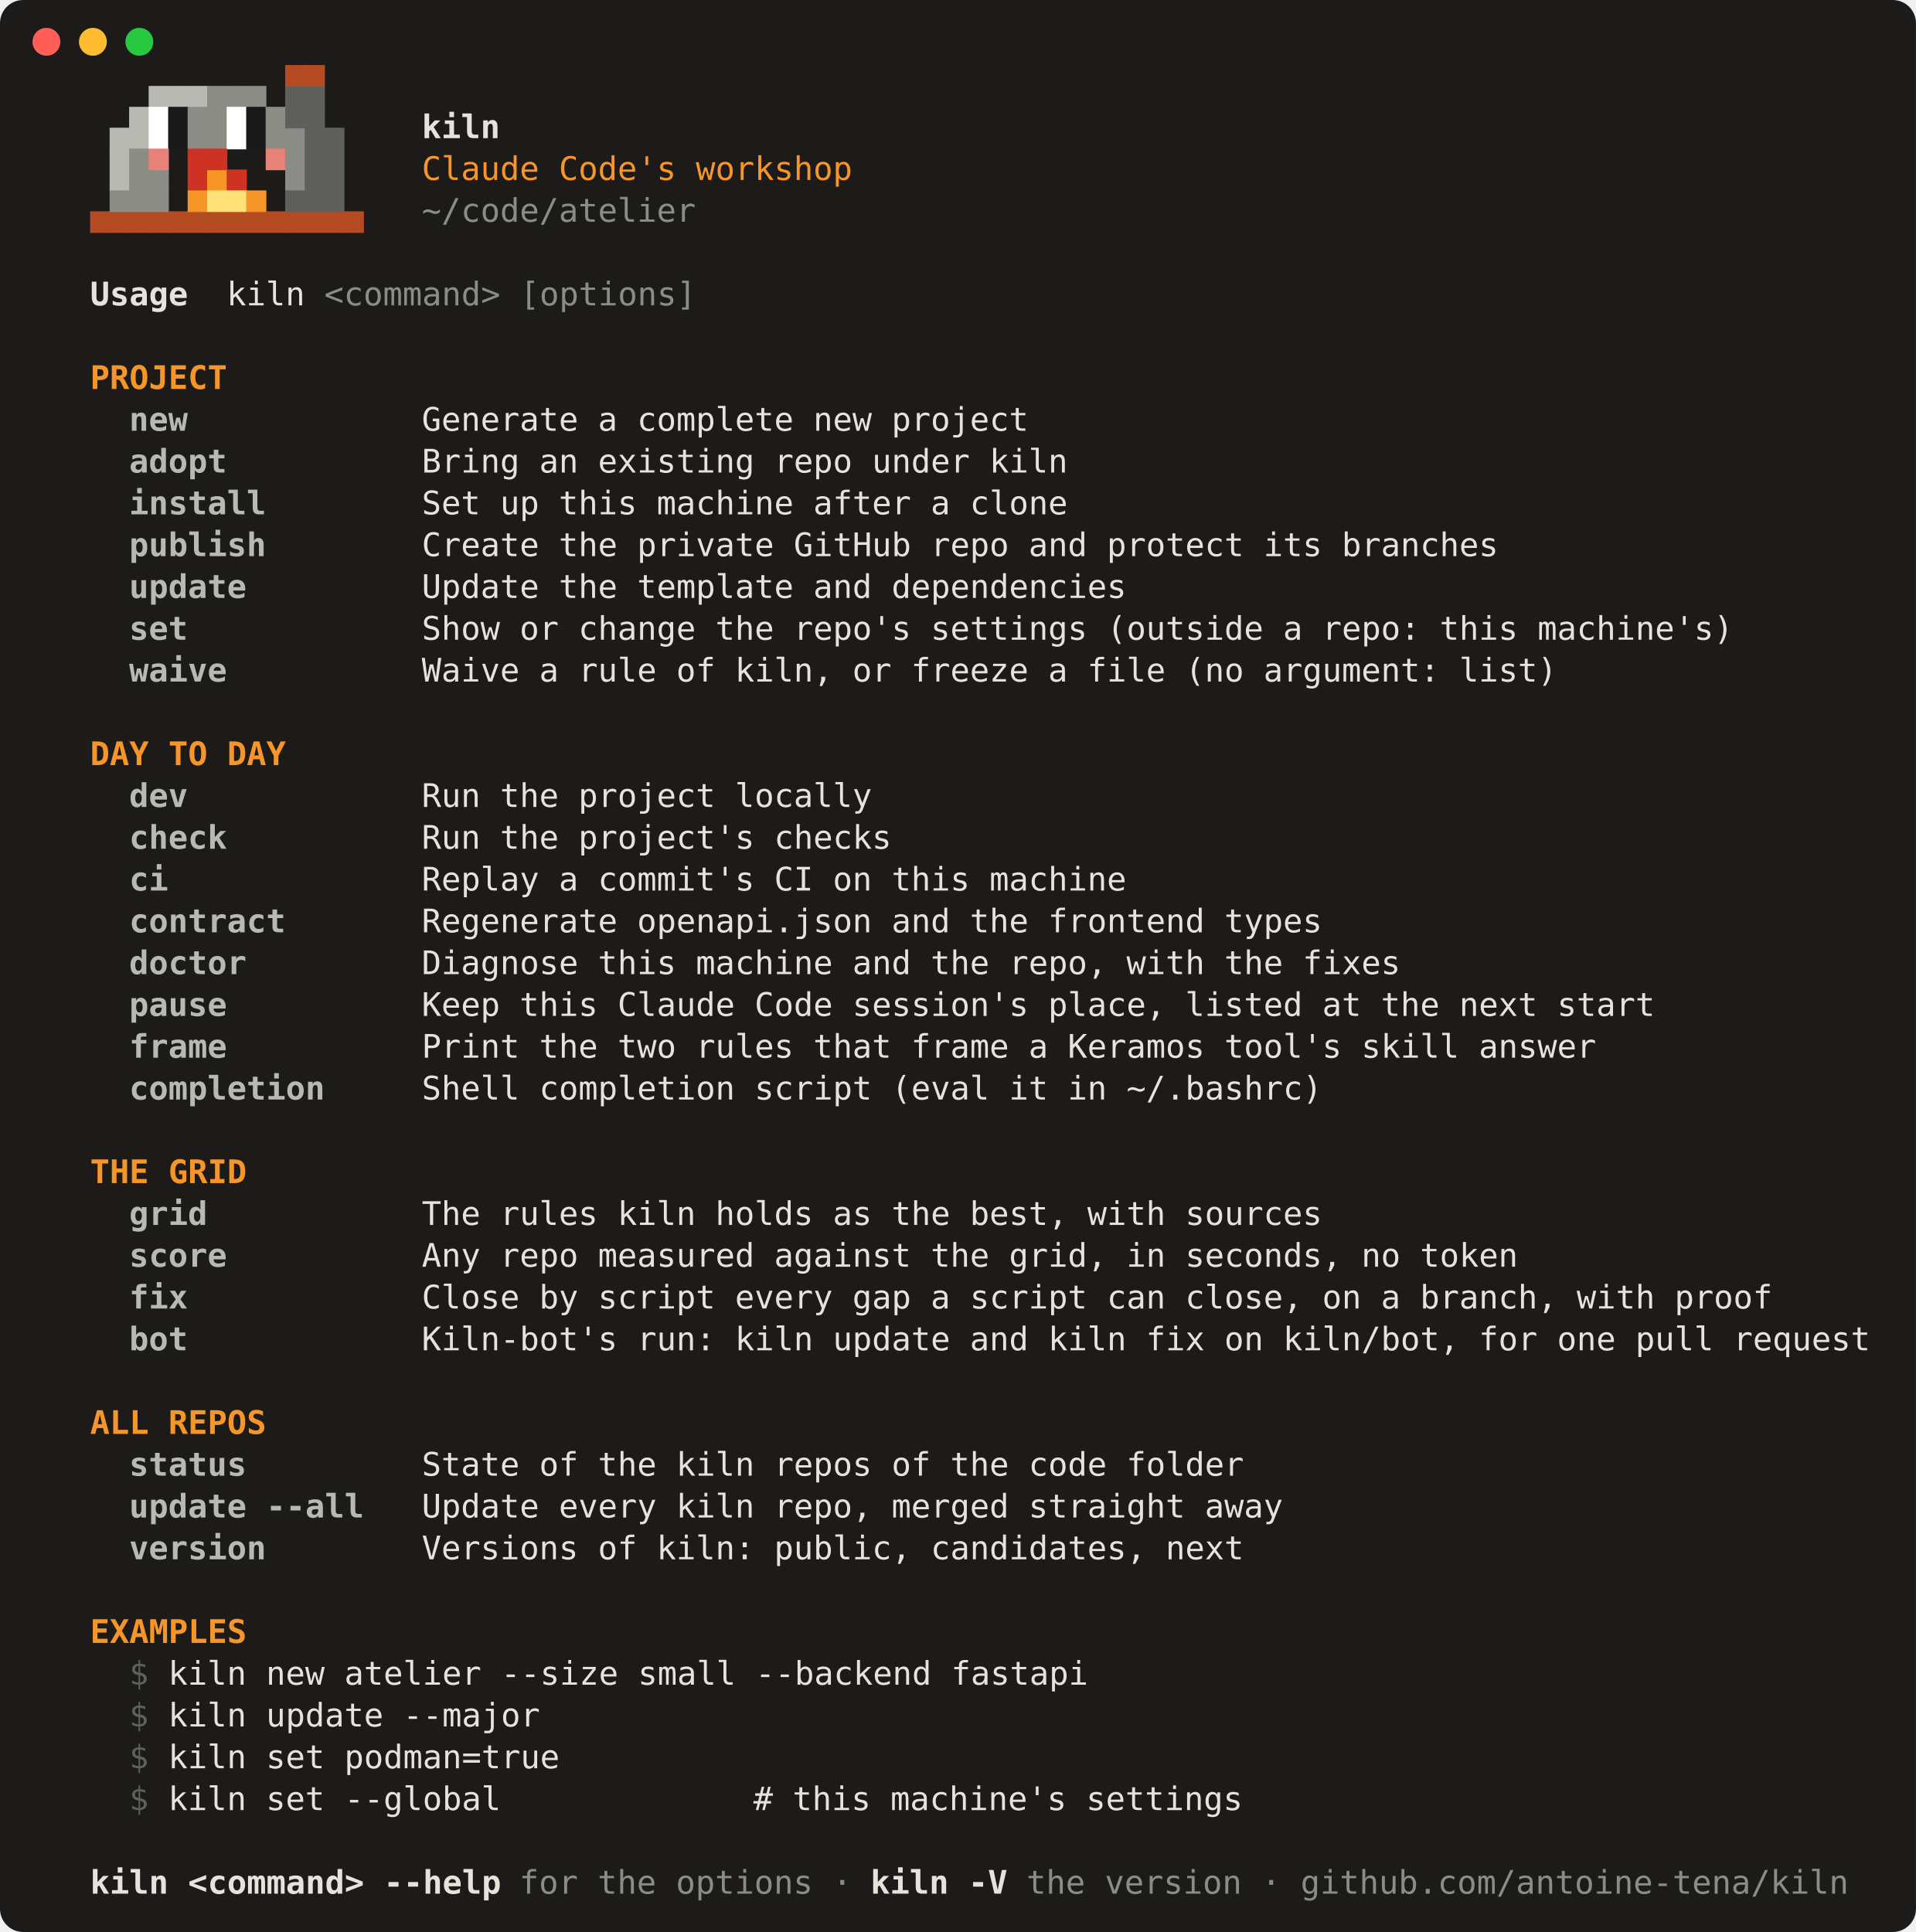
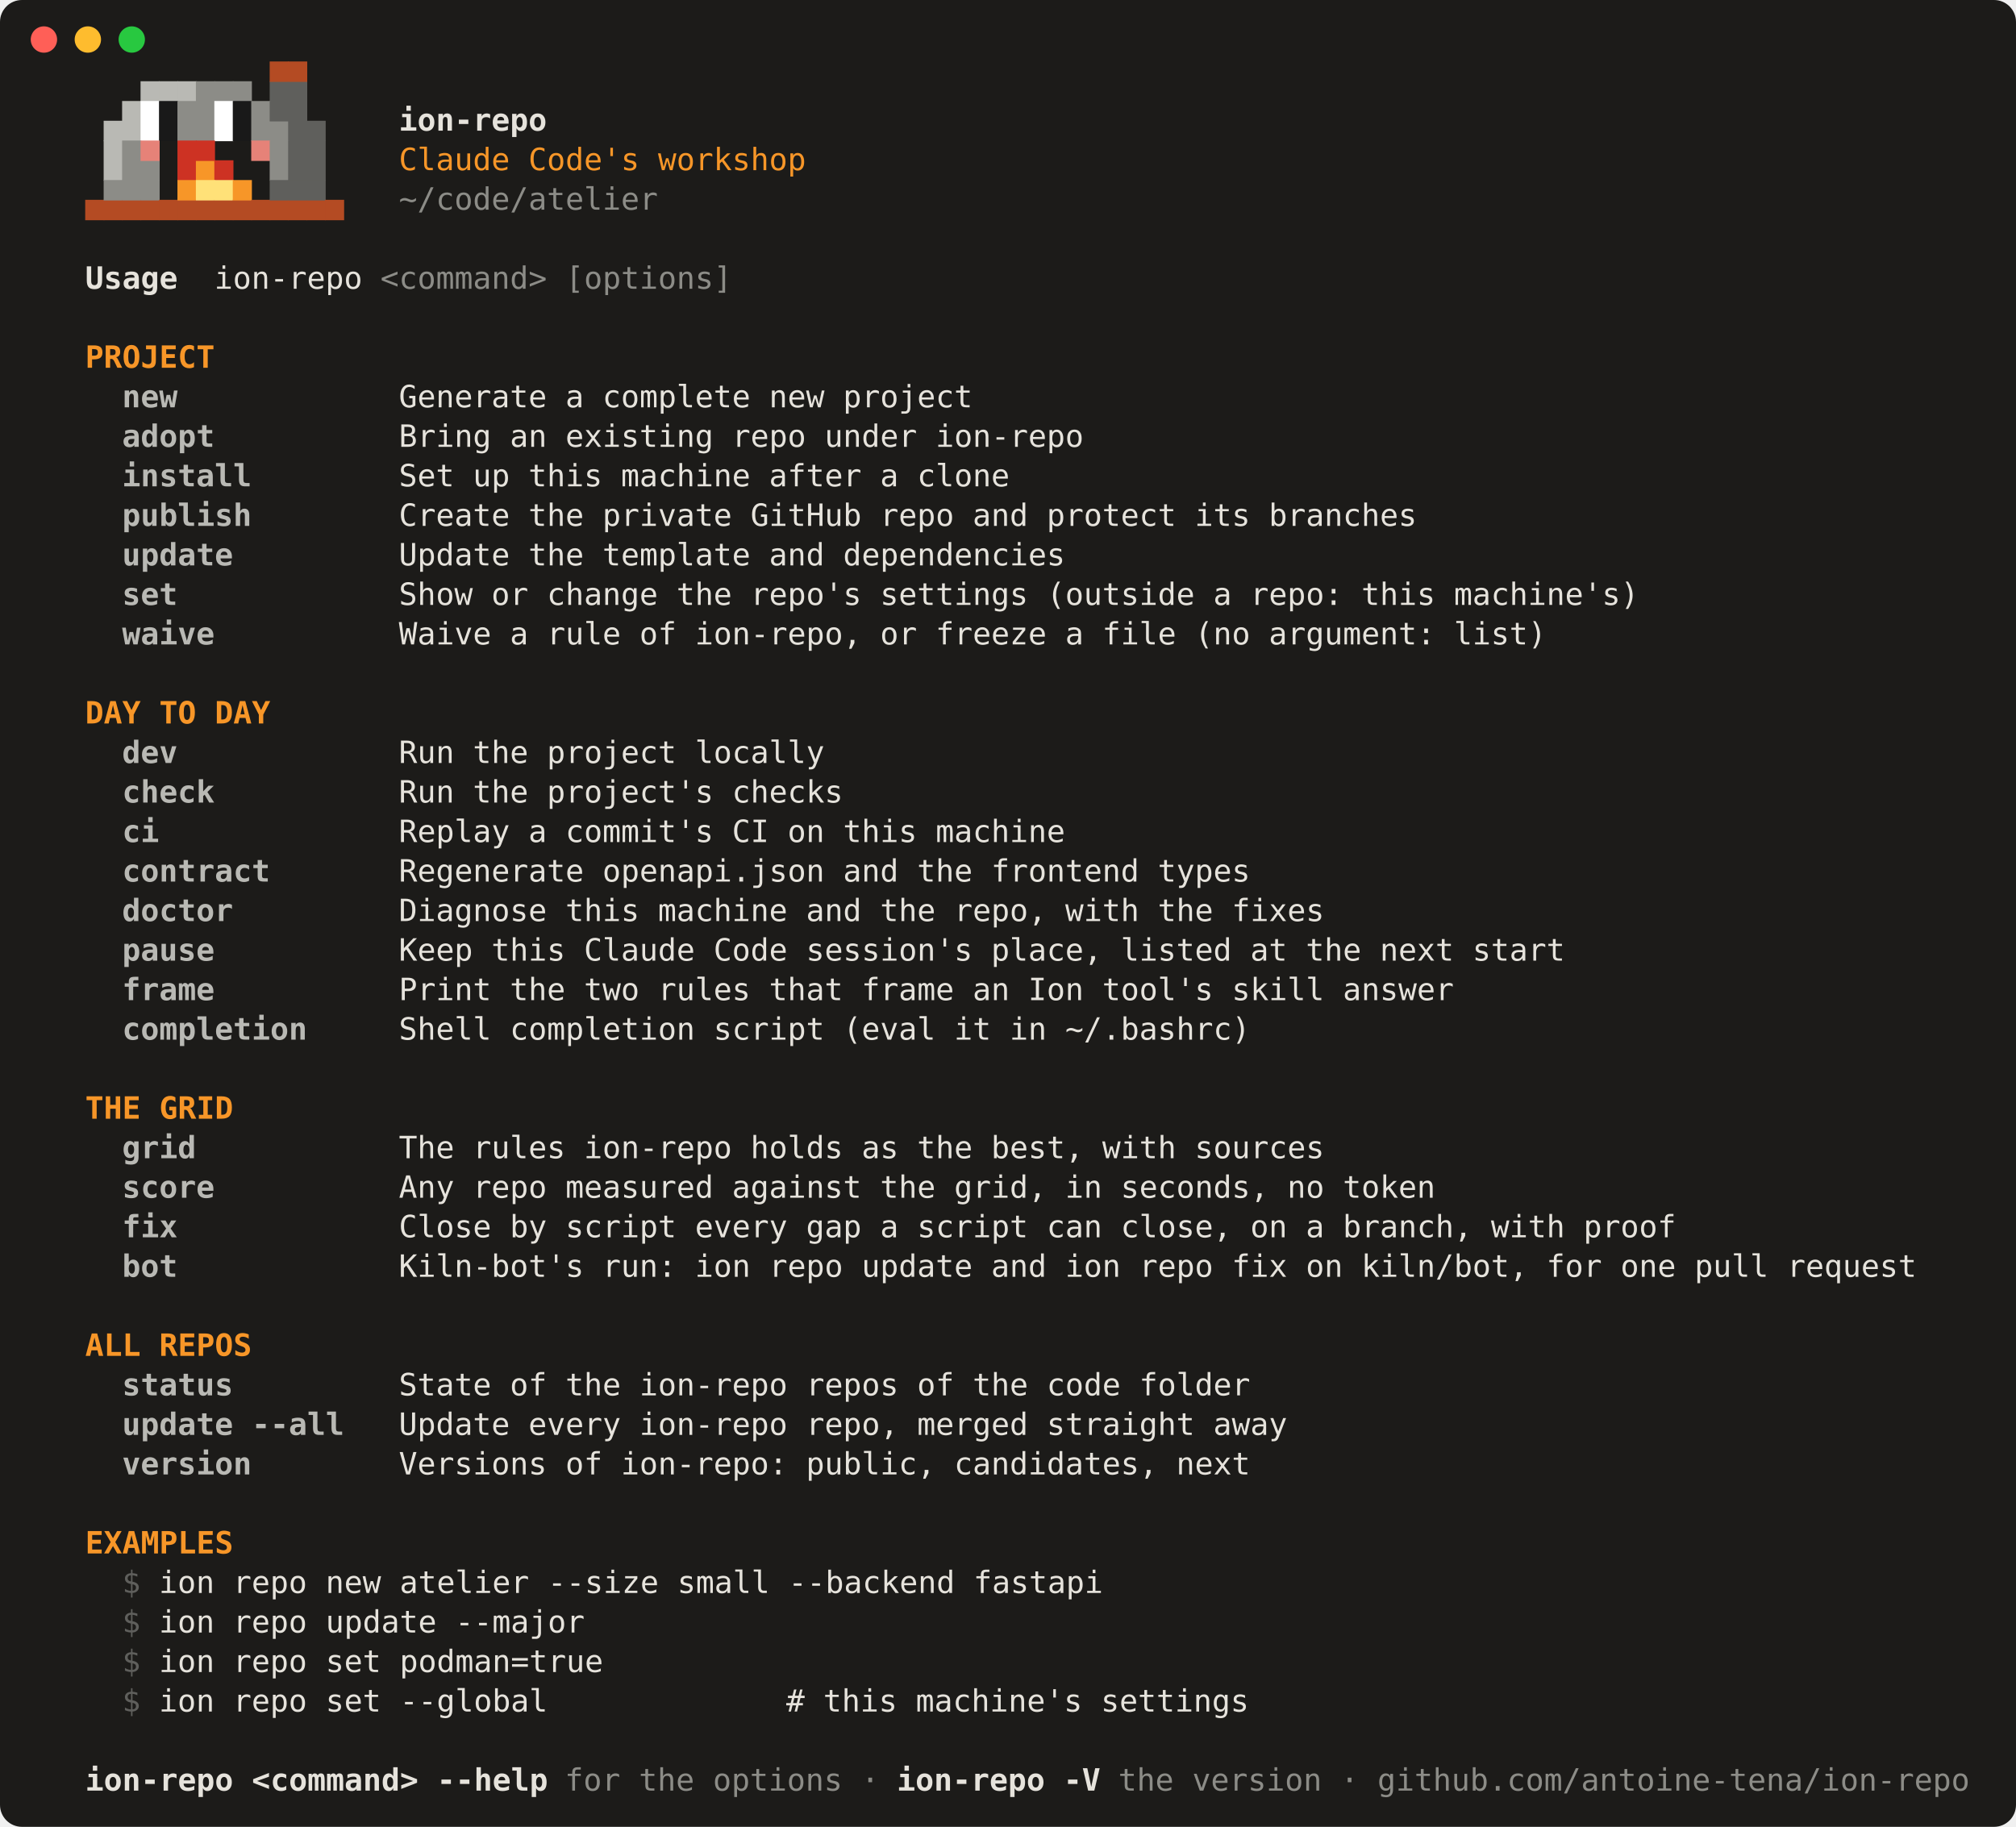
- <svg xmlns="http://www.w3.org/2000/svg" width="825" height="832" viewBox="0 0 825 832" role="img" aria-label="kiln welcome screen: the commands">
+ <svg xmlns="http://www.w3.org/2000/svg" width="918" height="832" viewBox="0 0 918 832" role="img" aria-label="ion-repo welcome screen: the commands">
  <rect width="100%" height="100%" rx="10" fill="#1c1b19" />
  <circle cx="20" cy="18" r="6" fill="#ff5f57" />
  <circle cx="40" cy="18" r="6" fill="#febc2e" />
  <circle cx="60" cy="18" r="6" fill="#28c840" />
  <g font-family="ui-monospace,SFMono-Regular,Menlo,Consolas,'DejaVu Sans Mono',monospace" font-size="14" fill="#e6e3dc" xml:space="preserve">
    <rect x="64.0" y="37" width="8.7" height="9.3" fill="#b9b9b4" />
    <rect x="72.4" y="37" width="8.7" height="9.3" fill="#b9b9b4" />
    <rect x="80.8" y="37" width="8.7" height="9.3" fill="#b9b9b4" />
    <rect x="89.2" y="37" width="8.7" height="9.3" fill="#8c8c87" />
    <rect x="97.6" y="37" width="8.7" height="9.3" fill="#8c8c87" />
    <rect x="106.0" y="37" width="8.7" height="9.3" fill="#8c8c87" />
    <rect x="122.8" y="37" width="8.7" height="9.3" fill="#5f5f5c" />
    <rect x="122.8" y="28" width="8.7" height="9.3" fill="#b44b23" />
    <rect x="131.2" y="37" width="8.7" height="9.3" fill="#5f5f5c" />
    <rect x="131.2" y="28" width="8.7" height="9.3" fill="#b44b23" />
    <rect x="47.2" y="55" width="8.7" height="9.3" fill="#b9b9b4" />
    <rect x="55.6" y="46" width="8.7" height="18.3" fill="#b9b9b4" />
    <rect x="64.0" y="46" width="8.7" height="18.3" fill="#ffffff" />
    <rect x="72.4" y="46" width="8.7" height="18.3" fill="#191919" />
    <rect x="80.8" y="46" width="8.7" height="18.3" fill="#8c8c87" />
    <rect x="89.2" y="46" width="8.7" height="18.3" fill="#8c8c87" />
    <rect x="97.6" y="46" width="8.7" height="18.3" fill="#ffffff" />
    <rect x="106.0" y="46" width="8.7" height="18.3" fill="#191919" />
    <rect x="114.4" y="46" width="8.7" height="18.3" fill="#8c8c87" />
    <rect x="122.8" y="55" width="8.7" height="9.3" fill="#8c8c87" />
    <rect x="122.8" y="46" width="8.7" height="9.3" fill="#5f5f5c" />
    <rect x="131.2" y="46" width="8.7" height="18.3" fill="#5f5f5c" />
    <rect x="139.6" y="55" width="8.7" height="9.3" fill="#5f5f5c" />
-     <text x="181.6" y="59.5" textLength="33.6" font-weight="bold">kiln</text>
+     <text x="181.6" y="59.5" textLength="67.2" font-weight="bold">ion-repo</text>
    <rect x="47.2" y="64" width="8.7" height="18.3" fill="#b9b9b4" />
    <rect x="55.6" y="64" width="8.7" height="18.3" fill="#8c8c87" />
    <rect x="64.0" y="73" width="8.7" height="9.3" fill="#8c8c87" />
    <rect x="64.0" y="64" width="8.7" height="9.3" fill="#e68278" />
    <rect x="80.8" y="64" width="8.7" height="18.3" fill="#cd3223" />
    <rect x="89.2" y="73" width="8.7" height="9.3" fill="#f79628" />
    <rect x="89.2" y="64" width="8.7" height="9.3" fill="#cd3223" />
    <rect x="97.6" y="73" width="8.7" height="9.3" fill="#cd3223" />
    <rect x="114.4" y="64" width="8.7" height="9.3" fill="#e68278" />
    <rect x="122.8" y="64" width="8.7" height="18.3" fill="#8c8c87" />
    <rect x="131.2" y="64" width="8.7" height="18.3" fill="#5f5f5c" />
    <rect x="139.6" y="64" width="8.7" height="18.3" fill="#5f5f5c" />
    <text x="181.6" y="77.5" textLength="184.8" fill="#f79628">Claude Code's workshop</text>
    <rect x="38.8" y="91" width="8.7" height="9.3" fill="#b44b23" />
    <rect x="47.2" y="91" width="8.7" height="9.3" fill="#b44b23" />
    <rect x="47.2" y="82" width="8.7" height="9.3" fill="#8c8c87" />
    <rect x="55.6" y="91" width="8.7" height="9.3" fill="#b44b23" />
    <rect x="55.6" y="82" width="8.7" height="9.3" fill="#8c8c87" />
    <rect x="64.0" y="91" width="8.7" height="9.3" fill="#b44b23" />
    <rect x="64.0" y="82" width="8.7" height="9.3" fill="#8c8c87" />
    <rect x="72.4" y="91" width="8.7" height="9.3" fill="#b44b23" />
    <rect x="80.8" y="91" width="8.7" height="9.3" fill="#b44b23" />
    <rect x="80.8" y="82" width="8.7" height="9.3" fill="#f79628" />
    <rect x="89.2" y="91" width="8.7" height="9.3" fill="#b44b23" />
    <rect x="89.2" y="82" width="8.7" height="9.3" fill="#ffe178" />
    <rect x="97.6" y="91" width="8.7" height="9.3" fill="#b44b23" />
    <rect x="97.6" y="82" width="8.7" height="9.3" fill="#ffe178" />
    <rect x="106.0" y="91" width="8.7" height="9.3" fill="#b44b23" />
    <rect x="106.0" y="82" width="8.7" height="9.3" fill="#f79628" />
    <rect x="114.4" y="91" width="8.7" height="9.3" fill="#b44b23" />
    <rect x="122.8" y="91" width="8.7" height="9.3" fill="#b44b23" />
    <rect x="122.8" y="82" width="8.7" height="9.3" fill="#5f5f5c" />
    <rect x="131.2" y="91" width="8.7" height="9.3" fill="#b44b23" />
    <rect x="131.2" y="82" width="8.7" height="9.3" fill="#5f5f5c" />
    <rect x="139.6" y="91" width="8.7" height="9.3" fill="#b44b23" />
    <rect x="139.6" y="82" width="8.7" height="9.3" fill="#5f5f5c" />
    <rect x="148.0" y="91" width="8.7" height="9.3" fill="#b44b23" />
    <text x="181.6" y="95.5" textLength="117.6" fill="#8c8c87">~/code/atelier</text>
    <text x="38.8" y="131.5" textLength="42.0" font-weight="bold">Usage</text>
-     <text x="97.6" y="131.5" textLength="33.6">kiln</text>
-     <text x="139.6" y="131.5" textLength="159.6" fill="#8c8c87">&lt;command&gt; [options]</text>
+     <text x="97.6" y="131.5" textLength="67.2">ion-repo</text>
+     <text x="173.2" y="131.5" textLength="159.6" fill="#8c8c87">&lt;command&gt; [options]</text>
    <text x="38.8" y="167.5" textLength="58.8" fill="#f79628" font-weight="bold">PROJECT</text>
    <text x="55.6" y="185.5" textLength="25.2" fill="#b9b9b4" font-weight="bold">new</text>
    <text x="181.6" y="185.5" textLength="260.4">Generate a complete new project</text>
    <text x="55.6" y="203.5" textLength="42.0" fill="#b9b9b4" font-weight="bold">adopt</text>
-     <text x="181.6" y="203.5" textLength="277.2">Bring an existing repo under kiln</text>
+     <text x="181.6" y="203.5" textLength="310.8">Bring an existing repo under ion-repo</text>
    <text x="55.6" y="221.5" textLength="58.8" fill="#b9b9b4" font-weight="bold">install</text>
    <text x="181.6" y="221.5" textLength="277.2">Set up this machine after a clone</text>
    <text x="55.6" y="239.5" textLength="58.8" fill="#b9b9b4" font-weight="bold">publish</text>
    <text x="181.6" y="239.5" textLength="462.0">Create the private GitHub repo and protect its branches</text>
    <text x="55.6" y="257.5" textLength="50.4" fill="#b9b9b4" font-weight="bold">update</text>
    <text x="181.6" y="257.5" textLength="302.4">Update the template and dependencies</text>
    <text x="55.6" y="275.5" textLength="25.2" fill="#b9b9b4" font-weight="bold">set</text>
    <text x="181.6" y="275.5" textLength="562.8">Show or change the repo's settings (outside a repo: this machine's)</text>
    <text x="55.6" y="293.5" textLength="42.0" fill="#b9b9b4" font-weight="bold">waive</text>
-     <text x="181.6" y="293.5" textLength="487.2">Waive a rule of kiln, or freeze a file (no argument: list)</text>
+     <text x="181.6" y="293.5" textLength="520.8">Waive a rule of ion-repo, or freeze a file (no argument: list)</text>
    <text x="38.8" y="329.5" textLength="84.0" fill="#f79628" font-weight="bold">DAY TO DAY</text>
    <text x="55.6" y="347.5" textLength="25.2" fill="#b9b9b4" font-weight="bold">dev</text>
    <text x="181.6" y="347.5" textLength="193.2">Run the project locally</text>
    <text x="55.6" y="365.5" textLength="42.0" fill="#b9b9b4" font-weight="bold">check</text>
    <text x="181.6" y="365.5" textLength="201.6">Run the project's checks</text>
    <text x="55.6" y="383.5" textLength="16.8" fill="#b9b9b4" font-weight="bold">ci</text>
    <text x="181.6" y="383.5" textLength="302.4">Replay a commit's CI on this machine</text>
    <text x="55.6" y="401.5" textLength="67.2" fill="#b9b9b4" font-weight="bold">contract</text>
    <text x="181.6" y="401.5" textLength="386.4">Regenerate openapi.json and the frontend types</text>
    <text x="55.6" y="419.5" textLength="50.4" fill="#b9b9b4" font-weight="bold">doctor</text>
    <text x="181.6" y="419.5" textLength="420.0">Diagnose this machine and the repo, with the fixes</text>
    <text x="55.6" y="437.5" textLength="42.0" fill="#b9b9b4" font-weight="bold">pause</text>
    <text x="181.6" y="437.5" textLength="529.2">Keep this Claude Code session's place, listed at the next start</text>
    <text x="55.6" y="455.5" textLength="42.0" fill="#b9b9b4" font-weight="bold">frame</text>
-     <text x="181.6" y="455.5" textLength="504.0">Print the two rules that frame a Keramos tool's skill answer</text>
+     <text x="181.6" y="455.5" textLength="478.8">Print the two rules that frame an Ion tool's skill answer</text>
    <text x="55.6" y="473.5" textLength="84.0" fill="#b9b9b4" font-weight="bold">completion</text>
    <text x="181.6" y="473.5" textLength="386.4">Shell completion script (eval it in ~/.bashrc)</text>
    <text x="38.8" y="509.5" textLength="67.2" fill="#f79628" font-weight="bold">THE GRID</text>
    <text x="55.6" y="527.5" textLength="33.6" fill="#b9b9b4" font-weight="bold">grid</text>
-     <text x="181.6" y="527.5" textLength="386.4">The rules kiln holds as the best, with sources</text>
+     <text x="181.6" y="527.5" textLength="420.0">The rules ion-repo holds as the best, with sources</text>
    <text x="55.6" y="545.5" textLength="42.0" fill="#b9b9b4" font-weight="bold">score</text>
    <text x="181.6" y="545.5" textLength="470.4">Any repo measured against the grid, in seconds, no token</text>
    <text x="55.6" y="563.5" textLength="25.2" fill="#b9b9b4" font-weight="bold">fix</text>
    <text x="181.6" y="563.5" textLength="579.6">Close by script every gap a script can close, on a branch, with proof</text>
    <text x="55.6" y="581.5" textLength="25.2" fill="#b9b9b4" font-weight="bold">bot</text>
-     <text x="181.6" y="581.5" textLength="621.6">Kiln-bot's run: kiln update and kiln fix on kiln/bot, for one pull request</text>
+     <text x="181.6" y="581.5" textLength="688.8">Kiln-bot's run: ion repo update and ion repo fix on kiln/bot, for one pull request</text>
    <text x="38.8" y="617.5" textLength="75.6" fill="#f79628" font-weight="bold">ALL REPOS</text>
    <text x="55.6" y="635.5" textLength="50.4" fill="#b9b9b4" font-weight="bold">status</text>
-     <text x="181.6" y="635.5" textLength="352.8">State of the kiln repos of the code folder</text>
+     <text x="181.6" y="635.5" textLength="386.4">State of the ion-repo repos of the code folder</text>
    <text x="55.6" y="653.5" textLength="100.8" fill="#b9b9b4" font-weight="bold">update --all</text>
-     <text x="181.6" y="653.5" textLength="369.6">Update every kiln repo, merged straight away</text>
+     <text x="181.6" y="653.5" textLength="403.2">Update every ion-repo repo, merged straight away</text>
    <text x="55.6" y="671.5" textLength="58.8" fill="#b9b9b4" font-weight="bold">version</text>
-     <text x="181.6" y="671.5" textLength="352.8">Versions of kiln: public, candidates, next</text>
+     <text x="181.6" y="671.5" textLength="386.4">Versions of ion-repo: public, candidates, next</text>
    <text x="38.8" y="707.5" textLength="67.2" fill="#f79628" font-weight="bold">EXAMPLES</text>
    <text x="55.6" y="725.5" textLength="8.4" fill="#5f5f5c">$</text>
-     <text x="72.4" y="725.5" textLength="394.8">kiln new atelier --size small --backend fastapi</text>
+     <text x="72.4" y="725.5" textLength="428.4">ion repo new atelier --size small --backend fastapi</text>
    <text x="55.6" y="743.5" textLength="8.4" fill="#5f5f5c">$</text>
-     <text x="72.4" y="743.5" textLength="159.6">kiln update --major</text>
+     <text x="72.4" y="743.5" textLength="193.2">ion repo update --major</text>
    <text x="55.6" y="761.5" textLength="8.4" fill="#5f5f5c">$</text>
-     <text x="72.4" y="761.5" textLength="168.0">kiln set podman=true</text>
+     <text x="72.4" y="761.5" textLength="201.6">ion repo set podman=true</text>
    <text x="55.6" y="779.5" textLength="8.4" fill="#5f5f5c">$</text>
-     <text x="72.4" y="779.5" textLength="142.8">kiln set --global</text>
-     <text x="324.4" y="779.5" textLength="210.0"># this machine's settings</text>
-     <text x="38.8" y="815.5" textLength="176.4" font-weight="bold">kiln &lt;command&gt; --help</text>
-     <text x="223.6" y="815.5" textLength="142.8" fill="#8c8c87">for the options ·</text>
-     <text x="374.8" y="815.5" textLength="58.8" font-weight="bold">kiln -V</text>
-     <text x="442.0" y="815.5" textLength="352.8" fill="#8c8c87">the version · github.com/antoine-tena/kiln</text>
+     <text x="72.4" y="779.5" textLength="176.4">ion repo set --global</text>
+     <text x="358.0" y="779.5" textLength="210.0"># this machine's settings</text>
+     <text x="38.8" y="815.5" textLength="210.0" font-weight="bold">ion-repo &lt;command&gt; --help</text>
+     <text x="257.2" y="815.5" textLength="142.8" fill="#8c8c87">for the options ·</text>
+     <text x="408.4" y="815.5" textLength="92.4" font-weight="bold">ion-repo -V</text>
+     <text x="509.2" y="815.5" textLength="386.4" fill="#8c8c87">the version · github.com/antoine-tena/ion-repo</text>
  </g>
</svg>
